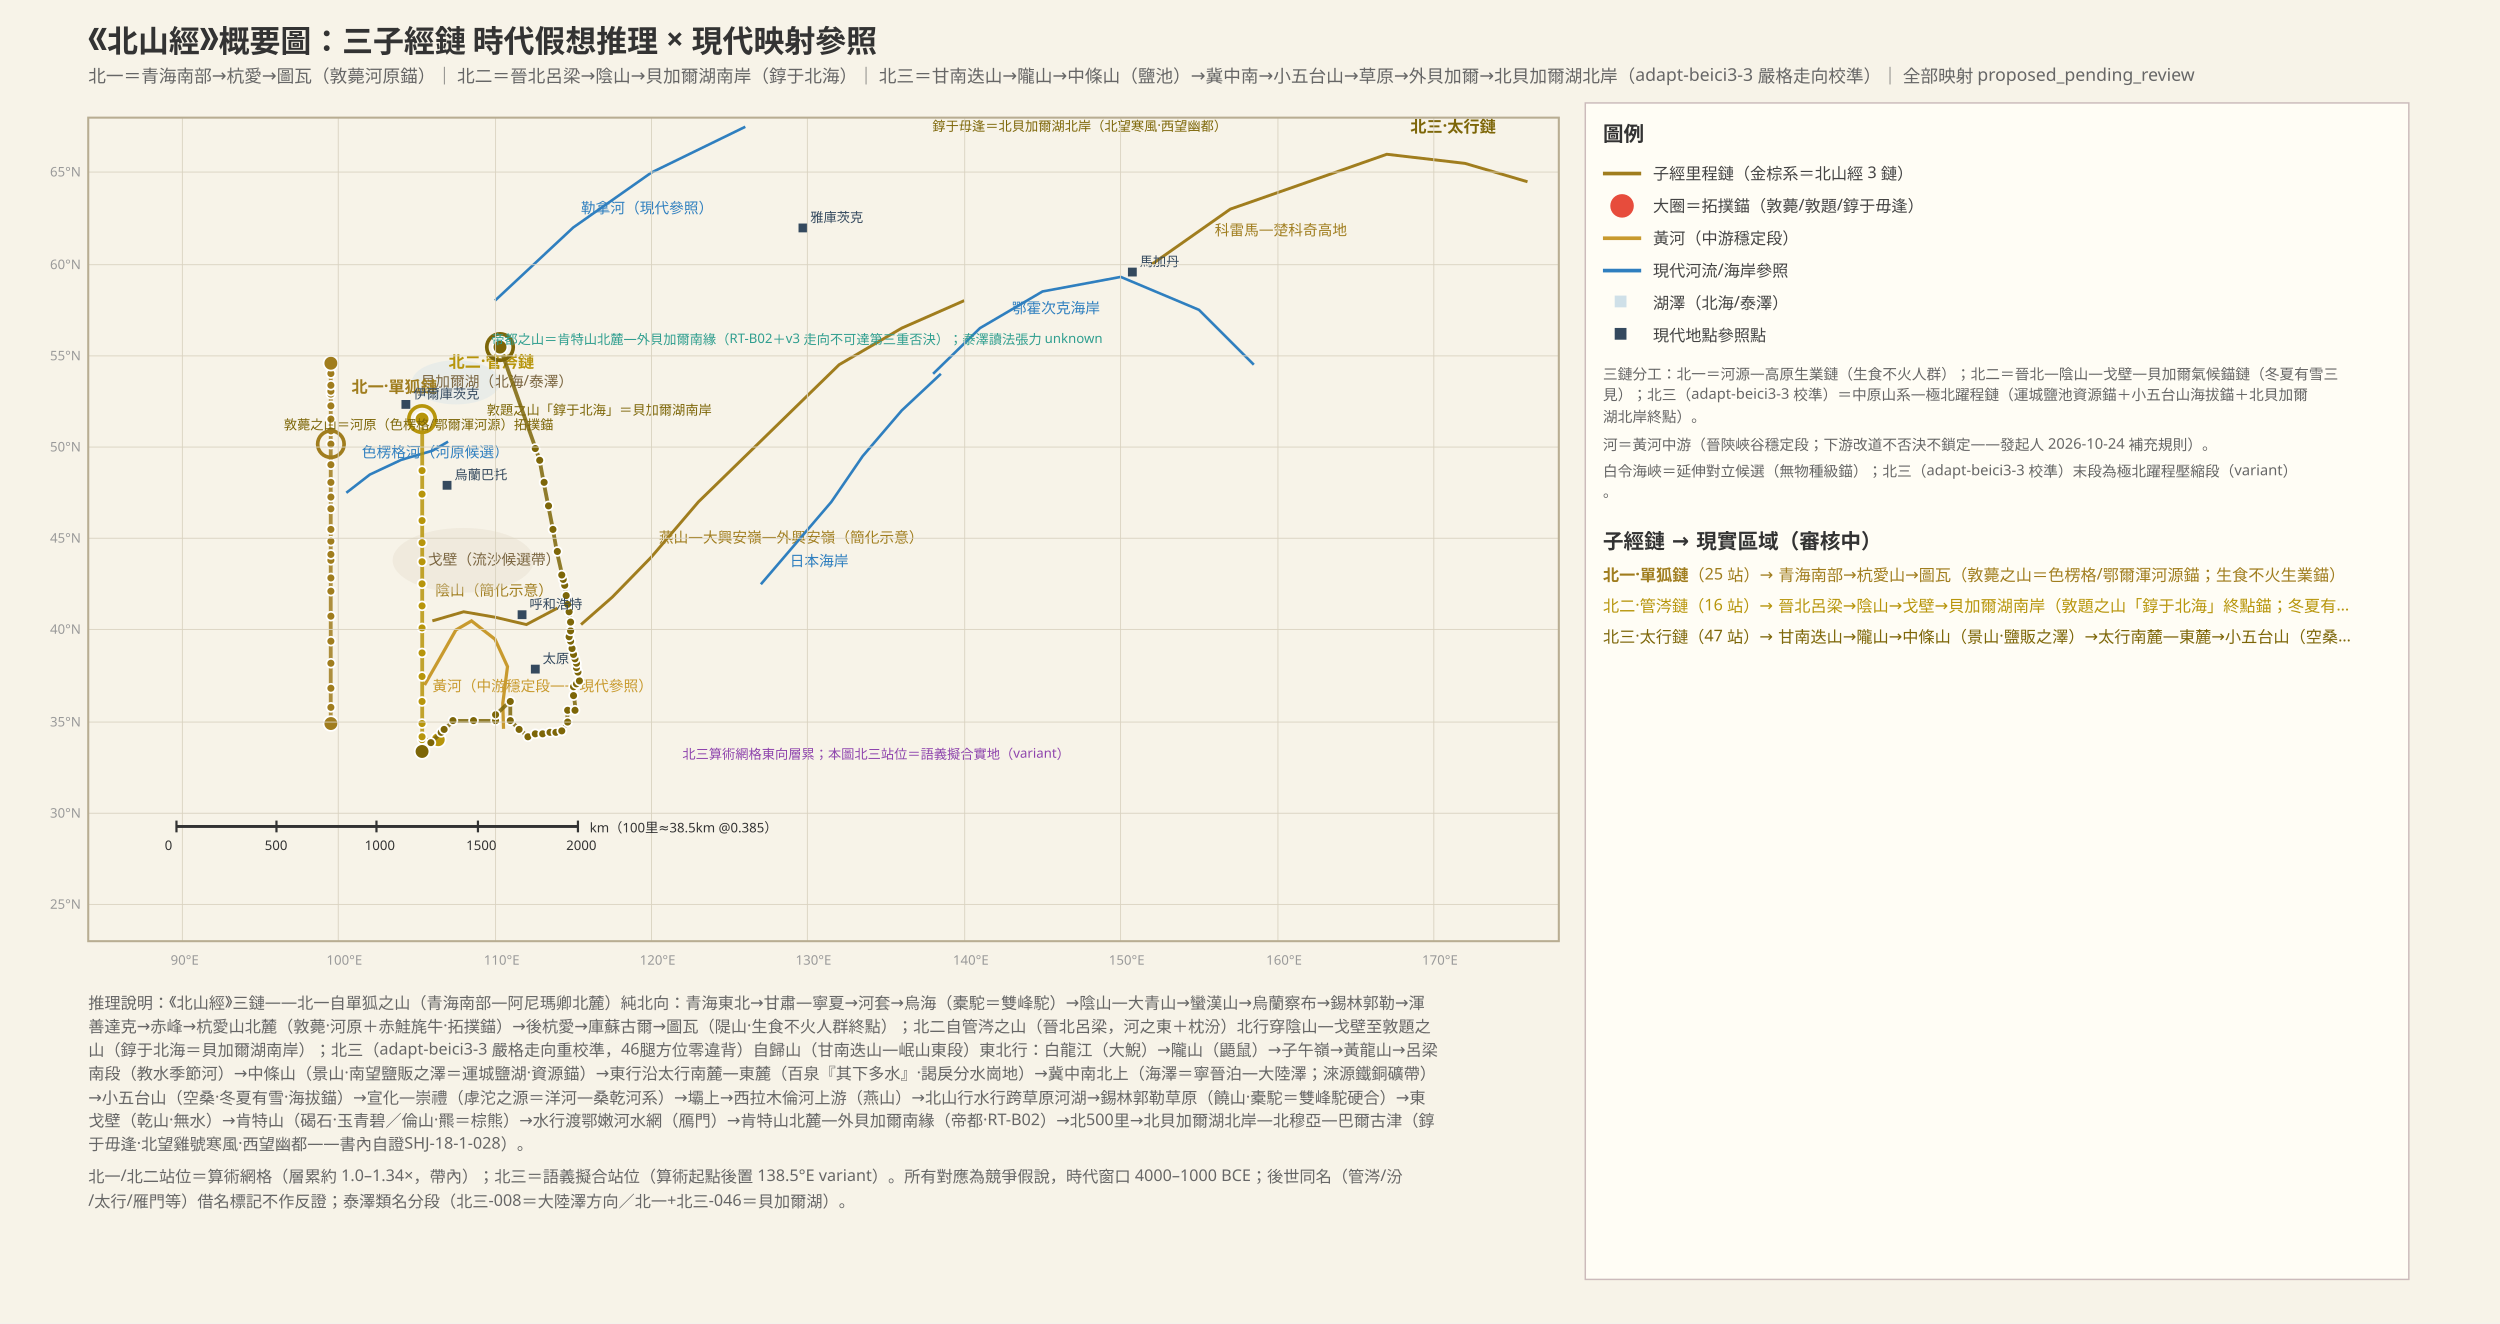
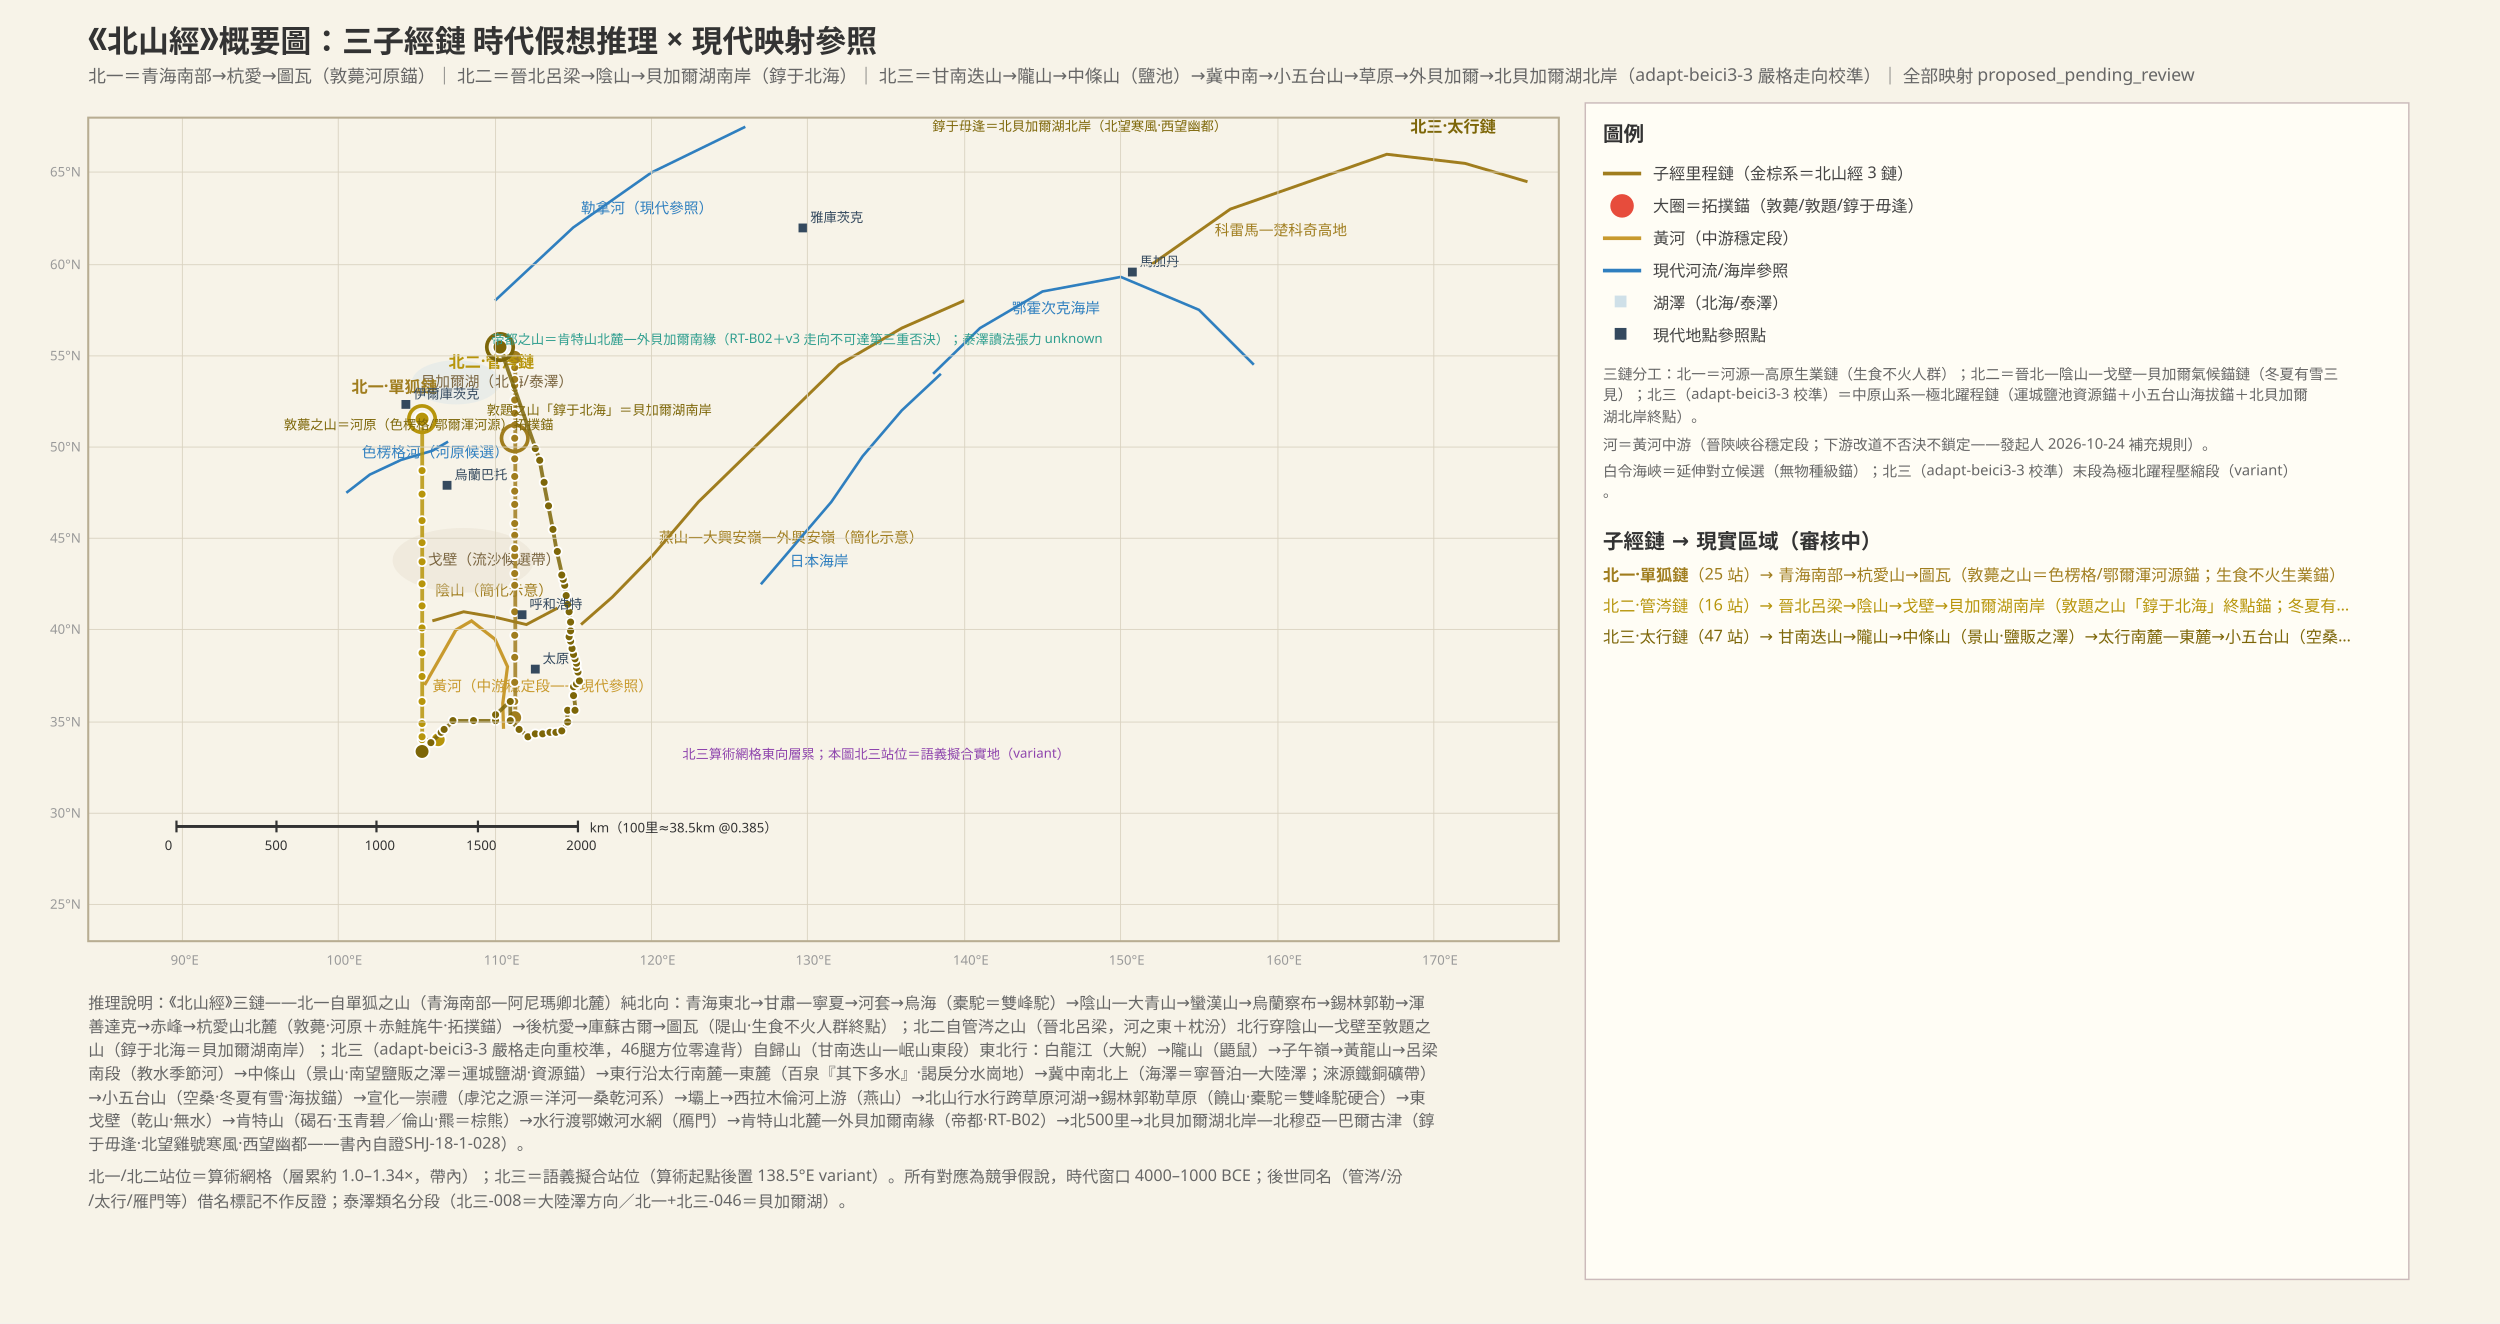
<svg xmlns="http://www.w3.org/2000/svg" width="1700" height="900" font-family="PingFang SC, Hiragino Sans GB, Microsoft YaHei, sans-serif">
  <rect width="1700" height="900" fill="#f7f3e8" />
  <clipPath id="mapclip">
    <rect x="60" y="80" width="1000" height="560" />
  </clipPath>
  <defs>
    <clipPath id="mapclip">
      <rect x="60" y="80" width="1000" height="560" />
    </clipPath>
    <pattern id="sand" width="8" height="8" patternUnits="userSpaceOnUse">
      <rect width="8" height="8" fill="#efe3c0" />
      <circle cx="2" cy="2" r="0.8" fill="#d6b96a" />
      <circle cx="6" cy="6" r="0.8" fill="#d6b96a" />
    </pattern>
  </defs>
  <text x="60" y="34" font-size="21" font-weight="bold" fill="#333">《北山經》概要圖：三子經鏈 時代假想推理 × 現代映射參照</text>
  <text x="60" y="56" font-size="12" fill="#666">北一＝青海南部→杭愛→圖瓦（敦薨河原錨）｜ 北二＝晉北呂梁→陰山→貝加爾湖南岸（錞于北海）｜ 北三＝甘南迭山→隴山→中條山（鹽池）→冀中南→小五台山→草原→外貝加爾→北貝加爾湖北岸（adapt-beici3-3 嚴格走向校準）｜ 全部映射 proposed_pending_review</text>
  <g clip-path="url(#mapclip)">
    <polyline points="288.7,465.8 299.4,447.1 310.0,428.4 320.6,422.2 336.6,434.7 345.1,453.3 341.9,478.2 342.4,495.6" fill="none" stroke="#c89a2e" stroke-width="2.2" />
    <text x="294" y="470" font-size="10" fill="#c89a2e">黃河（中游穩定段——現代參照）</text>
    <polyline points="294.0,422.2 315.3,416.0 336.6,419.7 357.9,424.7 379.1,413.5" fill="none" stroke="#a07d1e" stroke-width="2" />
    <text x="296" y="405" font-size="10" fill="#a07d1e">陰山（簡化示意）</text>
    <polyline points="395.1,424.7 416.4,406.0 443.0,378.7 474.9,341.3 506.8,310.2 538.7,279.1 570.6,248.0 613.2,223.1 655.7,204.4" fill="none" stroke="#a07d1e" stroke-width="2" />
    <text x="448" y="369" font-size="10" fill="#a07d1e">燕山—大興安嶺—外興安嶺（簡化示意）</text>
    <polyline points="235.5,335.1 251.5,322.7 272.8,312.7 294.0,306.5 304.7,300.3" fill="none" stroke="#2f7fbf" stroke-width="1.8" />
    <text x="246" y="311" font-size="10" fill="#2f7fbf">色楞格河（河原候選）</text>
    <polyline points="336.6,204.4 389.8,154.7 443.0,117.3 506.8,86.2" fill="none" stroke="#2f7fbf" stroke-width="1.8" />
    <text x="395" y="145" font-size="10" fill="#2f7fbf">勒拿河（現代參照）</text>
    <polyline points="634.5,254.2 666.4,223.1 708.9,198.2 762.1,188.3 815.3,210.7 852.6,248.0" fill="none" stroke="#2f7fbf" stroke-width="1.8" />
    <text x="688" y="213" font-size="10" fill="#2f7fbf">鄂霍次克海岸</text>
    <polyline points="517.4,397.3 538.7,372.4 565.3,341.3 586.6,310.2 613.2,279.1 639.8,254.2" fill="none" stroke="#2f7fbf" stroke-width="1.8" />
    <text x="537" y="385" font-size="10" fill="#2f7fbf">日本海岸</text>
    <polyline points="783.4,179.6 836.6,142.2 889.8,123.6 943.0,104.9 996.2,111.1 1038.7,123.6" fill="none" stroke="#a07d1e" stroke-width="2" />
    <text x="826" y="160" font-size="10" fill="#a07d1e">科雷馬—楚科奇高地</text>
    <ellipse cx="310" cy="260" rx="30" ry="15" fill="#cfe0e8" opacity="0.35" />
    <text x="286" y="263" font-size="10" fill="#7a6540">貝加爾湖（北海/泰澤）</text>
    <ellipse cx="315" cy="381" rx="48" ry="22" fill="#e2d9c8" opacity="0.35" />
    <text x="291" y="384" font-size="10" fill="#7a6540">戈壁（流沙候選帶）</text>
-     <polyline points="224.9,491.9 224.9,481.1 224.9,468.1 224.9,450.8 224.9,435.8 224.9,419.4 224.9,402.1 224.9,393.4 224.9,381.3 224.9,376.6 224.9,368.0 224.9,360.1 224.9,346.3 224.9,337.7 224.9,327.8 224.9,315.7 224.9,301.8 224.9,293.2 224.9,284.6 224.9,275.9 224.9,268.2 224.9,265.9 224.9,261.7 224.9,253.8 224.9,246.5" fill="none" stroke="#a07d1e" stroke-width="2.6" opacity="0.85" />
-     <circle cx="225" cy="492" r="5" fill="#a07d1e" stroke="#fff" stroke-width="1.2" />
-     <circle cx="225" cy="481" r="3" fill="#a07d1e" stroke="#fff" stroke-width="1.2" />
-     <circle cx="225" cy="468" r="3" fill="#a07d1e" stroke="#fff" stroke-width="1.2" />
-     <circle cx="225" cy="451" r="3" fill="#a07d1e" stroke="#fff" stroke-width="1.2" />
-     <circle cx="225" cy="436" r="3" fill="#a07d1e" stroke="#fff" stroke-width="1.2" />
-     <circle cx="225" cy="419" r="3" fill="#a07d1e" stroke="#fff" stroke-width="1.2" />
-     <circle cx="225" cy="402" r="3" fill="#a07d1e" stroke="#fff" stroke-width="1.2" />
-     <circle cx="225" cy="393" r="3" fill="#a07d1e" stroke="#fff" stroke-width="1.2" />
-     <circle cx="225" cy="381" r="3" fill="#a07d1e" stroke="#fff" stroke-width="1.2" />
-     <circle cx="225" cy="377" r="3" fill="#a07d1e" stroke="#fff" stroke-width="1.2" />
-     <circle cx="225" cy="368" r="3" fill="#a07d1e" stroke="#fff" stroke-width="1.2" />
-     <circle cx="225" cy="360" r="3" fill="#a07d1e" stroke="#fff" stroke-width="1.2" />
-     <circle cx="225" cy="346" r="3" fill="#a07d1e" stroke="#fff" stroke-width="1.2" />
-     <circle cx="225" cy="338" r="3" fill="#a07d1e" stroke="#fff" stroke-width="1.2" />
-     <circle cx="225" cy="328" r="3" fill="#a07d1e" stroke="#fff" stroke-width="1.2" />
-     <circle cx="225" cy="316" r="3" fill="#a07d1e" stroke="#fff" stroke-width="1.2" />
-     <circle cx="225" cy="302" r="3" fill="#a07d1e" stroke="#fff" stroke-width="1.2" />
-     <circle cx="225" cy="293" r="3" fill="#a07d1e" stroke="#fff" stroke-width="1.2" />
-     <circle cx="225" cy="285" r="3" fill="#a07d1e" stroke="#fff" stroke-width="1.2" />
-     <circle cx="225" cy="276" r="3" fill="#a07d1e" stroke="#fff" stroke-width="1.2" />
-     <circle cx="225" cy="268" r="3" fill="#a07d1e" stroke="#fff" stroke-width="1.2" />
-     <circle cx="225" cy="266" r="3" fill="#a07d1e" stroke="#fff" stroke-width="1.2" />
-     <circle cx="225" cy="262" r="3" fill="#a07d1e" stroke="#fff" stroke-width="1.2" />
-     <circle cx="225" cy="254" r="3" fill="#a07d1e" stroke="#fff" stroke-width="1.2" />
-     <circle cx="225" cy="247" r="5" fill="#a07d1e" stroke="#fff" stroke-width="1.2" />
-     <circle cx="225" cy="302" r="9" fill="none" stroke="#a07d1e" stroke-width="2.5" />
+     <polyline points="350.4,488.2 350.4,477.4 350.4,464.4 350.4,447.1 350.4,432.1 350.4,415.6 350.4,398.3 350.4,389.6 350.4,377.5 350.4,372.8 350.4,364.2 350.4,356.4 350.4,342.6 350.4,334.0 350.4,324.0 350.4,312.0 350.4,298.0 350.4,289.4 350.4,280.9 350.4,272.1 350.4,264.4 350.4,262.2 350.4,258.0 350.4,250.1 350.4,242.8" fill="none" stroke="#a07d1e" stroke-width="2.6" opacity="0.85" />
+     <circle cx="350" cy="488" r="5" fill="#a07d1e" stroke="#fff" stroke-width="1.2" />
+     <circle cx="350" cy="477" r="3" fill="#a07d1e" stroke="#fff" stroke-width="1.2" />
+     <circle cx="350" cy="464" r="3" fill="#a07d1e" stroke="#fff" stroke-width="1.2" />
+     <circle cx="350" cy="447" r="3" fill="#a07d1e" stroke="#fff" stroke-width="1.2" />
+     <circle cx="350" cy="432" r="3" fill="#a07d1e" stroke="#fff" stroke-width="1.2" />
+     <circle cx="350" cy="416" r="3" fill="#a07d1e" stroke="#fff" stroke-width="1.2" />
+     <circle cx="350" cy="398" r="3" fill="#a07d1e" stroke="#fff" stroke-width="1.2" />
+     <circle cx="350" cy="390" r="3" fill="#a07d1e" stroke="#fff" stroke-width="1.2" />
+     <circle cx="350" cy="378" r="3" fill="#a07d1e" stroke="#fff" stroke-width="1.2" />
+     <circle cx="350" cy="373" r="3" fill="#a07d1e" stroke="#fff" stroke-width="1.2" />
+     <circle cx="350" cy="364" r="3" fill="#a07d1e" stroke="#fff" stroke-width="1.2" />
+     <circle cx="350" cy="356" r="3" fill="#a07d1e" stroke="#fff" stroke-width="1.2" />
+     <circle cx="350" cy="343" r="3" fill="#a07d1e" stroke="#fff" stroke-width="1.2" />
+     <circle cx="350" cy="334" r="3" fill="#a07d1e" stroke="#fff" stroke-width="1.2" />
+     <circle cx="350" cy="324" r="3" fill="#a07d1e" stroke="#fff" stroke-width="1.2" />
+     <circle cx="350" cy="312" r="3" fill="#a07d1e" stroke="#fff" stroke-width="1.2" />
+     <circle cx="350" cy="298" r="3" fill="#a07d1e" stroke="#fff" stroke-width="1.2" />
+     <circle cx="350" cy="289" r="3" fill="#a07d1e" stroke="#fff" stroke-width="1.2" />
+     <circle cx="350" cy="281" r="3" fill="#a07d1e" stroke="#fff" stroke-width="1.2" />
+     <circle cx="350" cy="272" r="3" fill="#a07d1e" stroke="#fff" stroke-width="1.2" />
+     <circle cx="350" cy="264" r="3" fill="#a07d1e" stroke="#fff" stroke-width="1.2" />
+     <circle cx="350" cy="262" r="3" fill="#a07d1e" stroke="#fff" stroke-width="1.2" />
+     <circle cx="350" cy="258" r="3" fill="#a07d1e" stroke="#fff" stroke-width="1.2" />
+     <circle cx="350" cy="250" r="3" fill="#a07d1e" stroke="#fff" stroke-width="1.2" />
+     <circle cx="350" cy="243" r="5" fill="#a07d1e" stroke="#fff" stroke-width="1.2" />
+     <circle cx="350" cy="298" r="9" fill="none" stroke="#a07d1e" stroke-width="2.5" />
    <text x="239" y="267" font-size="11" font-weight="bold" fill="#a07d1e">北一·單狐鏈</text>
    <polyline points="298.2,503.1 287.1,503.1 287.1,501.0 287.1,492.3 287.1,477.2 287.1,459.9 287.1,443.5 287.1,427.1 287.1,411.9 287.1,396.8 287.1,381.7 287.1,368.7 287.1,353.7 287.1,336.4 287.1,319.9 287.1,285.3" fill="none" stroke="#b7950b" stroke-width="2.6" opacity="0.85" />
    <circle cx="298" cy="503" r="5" fill="#b7950b" stroke="#fff" stroke-width="1.2" />
    <circle cx="287" cy="503" r="3" fill="#b7950b" stroke="#fff" stroke-width="1.2" />
    <circle cx="287" cy="501" r="3" fill="#b7950b" stroke="#fff" stroke-width="1.2" />
    <circle cx="287" cy="492" r="3" fill="#b7950b" stroke="#fff" stroke-width="1.2" />
    <circle cx="287" cy="477" r="3" fill="#b7950b" stroke="#fff" stroke-width="1.2" />
    <circle cx="287" cy="460" r="3" fill="#b7950b" stroke="#fff" stroke-width="1.2" />
    <circle cx="287" cy="444" r="3" fill="#b7950b" stroke="#fff" stroke-width="1.2" />
    <circle cx="287" cy="427" r="3" fill="#b7950b" stroke="#fff" stroke-width="1.2" />
    <circle cx="287" cy="412" r="3" fill="#b7950b" stroke="#fff" stroke-width="1.2" />
    <circle cx="287" cy="397" r="3" fill="#b7950b" stroke="#fff" stroke-width="1.2" />
    <circle cx="287" cy="382" r="3" fill="#b7950b" stroke="#fff" stroke-width="1.2" />
    <circle cx="287" cy="369" r="3" fill="#b7950b" stroke="#fff" stroke-width="1.2" />
    <circle cx="287" cy="354" r="3" fill="#b7950b" stroke="#fff" stroke-width="1.2" />
    <circle cx="287" cy="336" r="3" fill="#b7950b" stroke="#fff" stroke-width="1.2" />
    <circle cx="287" cy="320" r="3" fill="#b7950b" stroke="#fff" stroke-width="1.2" />
    <circle cx="287" cy="285" r="5" fill="#b7950b" stroke="#fff" stroke-width="1.2" />
    <circle cx="287" cy="285" r="9" fill="none" stroke="#b7950b" stroke-width="2.5" />
    <text x="305" y="250" font-size="11" font-weight="bold" fill="#b7950b">北二·管涔鏈</text>
    <polyline points="287.0,510.7 293.4,504.6 299.7,498.4 301.9,496.3 308.3,490.2 321.8,490.2 337.4,490.2 337.4,485.8 347.0,476.7 347.0,489.7 352.6,495.6 358.9,500.6 363.7,499.4 368.5,498.8 373.8,498.1 377.6,497.5 382.3,496.9 385.5,491.3 386.1,483.2 391.4,482.6 390.3,473.2 389.8,467.0 391.9,465.2 394.0,462.7 393.0,457.1 392.4,454.0 391.9,450.8 390.9,447.7 389.8,444.6 388.7,440.9 387.7,435.9 387.1,432.8 388.2,429.1 387.7,422.8 387.1,416.0 386.1,411.0 385.0,404.8 383.9,398.0 382.9,394.2 382.3,391.1 378.6,374.9 376.0,360.0 372.8,343.8 369.6,327.6 366.9,312.7 364.3,305.2 339.8,235.6" fill="none" stroke="#7d6608" stroke-width="2.6" opacity="0.85" />
    <circle cx="287" cy="511" r="5" fill="#7d6608" stroke="#fff" stroke-width="1.2" />
    <circle cx="293" cy="505" r="3" fill="#7d6608" stroke="#fff" stroke-width="1.2" />
    <circle cx="300" cy="498" r="3" fill="#7d6608" stroke="#fff" stroke-width="1.2" />
    <circle cx="302" cy="496" r="3" fill="#7d6608" stroke="#fff" stroke-width="1.2" />
    <circle cx="308" cy="490" r="3" fill="#7d6608" stroke="#fff" stroke-width="1.2" />
    <circle cx="322" cy="490" r="3" fill="#7d6608" stroke="#fff" stroke-width="1.2" />
    <circle cx="337" cy="490" r="3" fill="#7d6608" stroke="#fff" stroke-width="1.2" />
    <circle cx="337" cy="486" r="3" fill="#7d6608" stroke="#fff" stroke-width="1.2" />
    <circle cx="347" cy="477" r="3" fill="#7d6608" stroke="#fff" stroke-width="1.2" />
    <circle cx="347" cy="490" r="3" fill="#7d6608" stroke="#fff" stroke-width="1.2" />
    <circle cx="353" cy="496" r="3" fill="#7d6608" stroke="#fff" stroke-width="1.2" />
    <circle cx="359" cy="501" r="3" fill="#7d6608" stroke="#fff" stroke-width="1.2" />
    <circle cx="364" cy="499" r="3" fill="#7d6608" stroke="#fff" stroke-width="1.2" />
    <circle cx="369" cy="499" r="3" fill="#7d6608" stroke="#fff" stroke-width="1.2" />
    <circle cx="374" cy="498" r="3" fill="#7d6608" stroke="#fff" stroke-width="1.2" />
    <circle cx="378" cy="498" r="3" fill="#7d6608" stroke="#fff" stroke-width="1.2" />
    <circle cx="382" cy="497" r="3" fill="#7d6608" stroke="#fff" stroke-width="1.2" />
    <circle cx="386" cy="491" r="3" fill="#7d6608" stroke="#fff" stroke-width="1.2" />
    <circle cx="386" cy="483" r="3" fill="#7d6608" stroke="#fff" stroke-width="1.2" />
    <circle cx="391" cy="483" r="3" fill="#7d6608" stroke="#fff" stroke-width="1.2" />
    <circle cx="390" cy="473" r="3" fill="#7d6608" stroke="#fff" stroke-width="1.2" />
    <circle cx="390" cy="467" r="3" fill="#7d6608" stroke="#fff" stroke-width="1.2" />
    <circle cx="392" cy="465" r="3" fill="#7d6608" stroke="#fff" stroke-width="1.2" />
    <circle cx="394" cy="463" r="3" fill="#7d6608" stroke="#fff" stroke-width="1.2" />
    <circle cx="393" cy="457" r="3" fill="#7d6608" stroke="#fff" stroke-width="1.2" />
    <circle cx="392" cy="454" r="3" fill="#7d6608" stroke="#fff" stroke-width="1.2" />
    <circle cx="392" cy="451" r="3" fill="#7d6608" stroke="#fff" stroke-width="1.2" />
    <circle cx="391" cy="448" r="3" fill="#7d6608" stroke="#fff" stroke-width="1.2" />
    <circle cx="390" cy="445" r="3" fill="#7d6608" stroke="#fff" stroke-width="1.2" />
    <circle cx="389" cy="441" r="3" fill="#7d6608" stroke="#fff" stroke-width="1.2" />
    <circle cx="388" cy="436" r="3" fill="#7d6608" stroke="#fff" stroke-width="1.2" />
    <circle cx="387" cy="433" r="3" fill="#7d6608" stroke="#fff" stroke-width="1.2" />
    <circle cx="388" cy="429" r="3" fill="#7d6608" stroke="#fff" stroke-width="1.2" />
    <circle cx="388" cy="423" r="3" fill="#7d6608" stroke="#fff" stroke-width="1.2" />
    <circle cx="387" cy="416" r="3" fill="#7d6608" stroke="#fff" stroke-width="1.2" />
    <circle cx="386" cy="411" r="3" fill="#7d6608" stroke="#fff" stroke-width="1.2" />
    <circle cx="385" cy="405" r="3" fill="#7d6608" stroke="#fff" stroke-width="1.2" />
    <circle cx="384" cy="398" r="3" fill="#7d6608" stroke="#fff" stroke-width="1.2" />
    <circle cx="383" cy="394" r="3" fill="#7d6608" stroke="#fff" stroke-width="1.2" />
    <circle cx="382" cy="391" r="3" fill="#7d6608" stroke="#fff" stroke-width="1.2" />
    <circle cx="379" cy="375" r="3" fill="#7d6608" stroke="#fff" stroke-width="1.2" />
    <circle cx="376" cy="360" r="3" fill="#7d6608" stroke="#fff" stroke-width="1.2" />
    <circle cx="373" cy="344" r="3" fill="#7d6608" stroke="#fff" stroke-width="1.2" />
    <circle cx="370" cy="328" r="3" fill="#7d6608" stroke="#fff" stroke-width="1.2" />
    <circle cx="367" cy="313" r="3" fill="#7d6608" stroke="#fff" stroke-width="1.2" />
    <circle cx="364" cy="305" r="3" fill="#7d6608" stroke="#fff" stroke-width="1.2" />
    <circle cx="340" cy="236" r="5" fill="#7d6608" stroke="#fff" stroke-width="1.2" />
    <circle cx="340" cy="236" r="9" fill="none" stroke="#7d6608" stroke-width="2.5" />
    <text x="959" y="90" font-size="11" font-weight="bold" fill="#7d6608">北三·太行鏈</text>
    <text x="193" y="292" font-size="9" fill="#7d6608">敦薨之山＝河原（色楞格/鄂爾渾河源）拓撲錨</text>
    <text x="331" y="282" font-size="9" fill="#7d6608">敦題之山「錞于北海」＝貝加爾湖南岸</text>
    <text x="334" y="234" font-size="9" fill="#2f9e8f">帝都之山＝肯特山北麓—外貝加爾南緣（RT-B02＋v3 走向不可達第三重否決）；泰澤讀法張力 unknown</text>
    <text x="634" y="89" font-size="9" fill="#7d6608">錞于毋逢＝北貝加爾湖北岸（北望寒風·西望幽都）</text>
    <text x="464" y="516" font-size="9" fill="#8e44ad">北三算術網格東向層累；本圖北三站位＝語義擬合實地（variant）</text>
    <rect x="361" y="452" width="6" height="6" fill="#34495e" />
    <text x="369" y="451" font-size="9" fill="#34495e">太原</text>
    <rect x="352" y="415" width="6" height="6" fill="#34495e" />
    <text x="360" y="414" font-size="9" fill="#34495e">呼和浩特</text>
    <rect x="301" y="327" width="6" height="6" fill="#34495e" />
    <text x="309" y="326" font-size="9" fill="#34495e">烏蘭巴托</text>
    <rect x="273" y="272" width="6" height="6" fill="#34495e" />
    <text x="281" y="271" font-size="9" fill="#34495e">伊爾庫茨克</text>
    <rect x="543" y="152" width="6" height="6" fill="#34495e" />
    <text x="551" y="151" font-size="9" fill="#34495e">雅庫茨克</text>
    <rect x="767" y="182" width="6" height="6" fill="#34495e" />
    <text x="775" y="181" font-size="9" fill="#34495e">馬加丹</text>
  </g>
  <line x1="124" y1="640" x2="124" y2="80" stroke="#d9d2c0" stroke-width="0.6" />
  <text x="116" y="656" font-size="9" fill="#999">90°E</text>
  <line x1="230" y1="640" x2="230" y2="80" stroke="#d9d2c0" stroke-width="0.6" />
  <text x="222" y="656" font-size="9" fill="#999">100°E</text>
  <line x1="337" y1="640" x2="337" y2="80" stroke="#d9d2c0" stroke-width="0.6" />
  <text x="329" y="656" font-size="9" fill="#999">110°E</text>
  <line x1="443" y1="640" x2="443" y2="80" stroke="#d9d2c0" stroke-width="0.6" />
  <text x="435" y="656" font-size="9" fill="#999">120°E</text>
  <line x1="549" y1="640" x2="549" y2="80" stroke="#d9d2c0" stroke-width="0.6" />
  <text x="541" y="656" font-size="9" fill="#999">130°E</text>
  <line x1="656" y1="640" x2="656" y2="80" stroke="#d9d2c0" stroke-width="0.6" />
  <text x="648" y="656" font-size="9" fill="#999">140°E</text>
  <line x1="762" y1="640" x2="762" y2="80" stroke="#d9d2c0" stroke-width="0.6" />
  <text x="754" y="656" font-size="9" fill="#999">150°E</text>
  <line x1="869" y1="640" x2="869" y2="80" stroke="#d9d2c0" stroke-width="0.6" />
  <text x="861" y="656" font-size="9" fill="#999">160°E</text>
  <line x1="975" y1="640" x2="975" y2="80" stroke="#d9d2c0" stroke-width="0.6" />
  <text x="967" y="656" font-size="9" fill="#999">170°E</text>
  <line x1="60" y1="615" x2="1060" y2="615" stroke="#d9d2c0" stroke-width="0.6" />
  <text x="34" y="618" font-size="9" fill="#999">25°N</text>
  <line x1="60" y1="553" x2="1060" y2="553" stroke="#d9d2c0" stroke-width="0.6" />
  <text x="34" y="556" font-size="9" fill="#999">30°N</text>
  <line x1="60" y1="491" x2="1060" y2="491" stroke="#d9d2c0" stroke-width="0.6" />
  <text x="34" y="494" font-size="9" fill="#999">35°N</text>
  <line x1="60" y1="428" x2="1060" y2="428" stroke="#d9d2c0" stroke-width="0.6" />
  <text x="34" y="431" font-size="9" fill="#999">40°N</text>
  <line x1="60" y1="366" x2="1060" y2="366" stroke="#d9d2c0" stroke-width="0.6" />
  <text x="34" y="369" font-size="9" fill="#999">45°N</text>
  <line x1="60" y1="304" x2="1060" y2="304" stroke="#d9d2c0" stroke-width="0.6" />
  <text x="34" y="307" font-size="9" fill="#999">50°N</text>
  <line x1="60" y1="242" x2="1060" y2="242" stroke="#d9d2c0" stroke-width="0.6" />
  <text x="34" y="245" font-size="9" fill="#999">55°N</text>
  <line x1="60" y1="180" x2="1060" y2="180" stroke="#d9d2c0" stroke-width="0.6" />
  <text x="34" y="183" font-size="9" fill="#999">60°N</text>
  <line x1="60" y1="117" x2="1060" y2="117" stroke="#d9d2c0" stroke-width="0.6" />
  <text x="34" y="120" font-size="9" fill="#999">65°N</text>
  <rect x="60" y="80" width="1000" height="560" fill="none" stroke="#b8ad92" stroke-width="1.4" />
  <line x1="120" y1="562" x2="393" y2="562" stroke="#333" stroke-width="2" />
  <line x1="120" y1="558" x2="120" y2="566" stroke="#333" stroke-width="1.5" />
  <text x="112" y="578" font-size="9" fill="#333">0</text>
  <line x1="188" y1="558" x2="188" y2="566" stroke="#333" stroke-width="1.5" />
  <text x="180" y="578" font-size="9" fill="#333">500</text>
  <line x1="256" y1="558" x2="256" y2="566" stroke="#333" stroke-width="1.5" />
  <text x="248" y="578" font-size="9" fill="#333">1000</text>
  <line x1="325" y1="558" x2="325" y2="566" stroke="#333" stroke-width="1.5" />
  <text x="317" y="578" font-size="9" fill="#333">1500</text>
  <line x1="393" y1="558" x2="393" y2="566" stroke="#333" stroke-width="1.5" />
  <text x="385" y="578" font-size="9" fill="#333">2000</text>
  <text x="401" y="566" font-size="9" fill="#333">km（100里≈38.5km @0.385）</text>
  <rect x="1078" y="70" width="560" height="800" fill="#fffdf5" stroke="#cbb" />
  <text x="1090" y="96" font-size="14" font-weight="bold" fill="#333">圖例</text>
  <line x1="1090" y1="118" x2="1116" y2="118" stroke="#a07d1e" stroke-width="2.5" />
  <text x="1124" y="122" font-size="11" fill="#444">子經里程鏈（金棕系＝北山經 3 鏈）</text>
  <circle cx="1103" cy="140" r="8" fill="#e74c3c" />
  <text x="1124" y="144" font-size="11" fill="#444">大圈＝拓撲錨（敦薨/敦題/錞于毋逢）</text>
  <line x1="1090" y1="162" x2="1116" y2="162" stroke="#c89a2e" stroke-width="2.5" />
  <text x="1124" y="166" font-size="11" fill="#444">黃河（中游穩定段）</text>
  <line x1="1090" y1="184" x2="1116" y2="184" stroke="#2f7fbf" stroke-width="2.5" />
  <text x="1124" y="188" font-size="11" fill="#444">現代河流/海岸參照</text>
  <rect x="1098" y="201" width="8" height="8" fill="#cfe0e8" />
  <text x="1124" y="210" font-size="11" fill="#444">湖澤（北海/泰澤）</text>
  <rect x="1098" y="223" width="8" height="8" fill="#34495e" />
  <text x="1124" y="232" font-size="11" fill="#444">現代地點參照點</text>
  <text x="1090" y="258" font-size="10" fill="#666">三鏈分工：北一＝河源—高原生業鏈（生食不火人群）；北二＝晉北—陰山—戈壁—貝加爾氣候錨鏈（冬夏有雪三</text>
  <text x="1090" y="272" font-size="10" fill="#666">見）；北三（adapt-beici3-3 校準）＝中原山系—極北躍程鏈（運城鹽池資源錨＋小五台山海拔錨＋北貝加爾</text>
  <text x="1090" y="287" font-size="10" fill="#666">湖北岸終點）。</text>
  <text x="1090" y="306" font-size="10" fill="#666">河＝黃河中游（晉陝峽谷穩定段；下游改道不否決不鎖定——發起人 2026-10-24 補充規則）。</text>
  <text x="1090" y="324" font-size="10" fill="#666">白令海峽＝延伸對立候選（無物種級錨）；北三（adapt-beici3-3 校準）末段為極北躍程壓縮段（variant）</text>
  <text x="1090" y="338" font-size="10" fill="#666">。</text>
  <text x="1090" y="373.0" font-size="14" font-weight="bold" fill="#333">子經鏈 → 現實區域（審核中）</text>
  <text x="1090" y="395" font-size="11" fill="#a07d1e">
    <tspan font-weight="bold">北一·單狐鏈</tspan>（25 站）→ 青海南部→杭愛山→圖瓦（敦薨之山＝色楞格/鄂爾渾河源錨；生食不火生業錨）</text>
  <text x="1090" y="416" font-size="11" fill="#b7950b">北二·管涔鏈（16 站）→ 晉北呂梁→陰山→戈壁→貝加爾湖南岸（敦題之山「錞于北海」終點錨；冬夏有…</text>
  <text x="1090" y="437" font-size="11" fill="#7d6608">北三·太行鏈（47 站）→ 甘南迭山→隴山→中條山（景山·鹽販之澤）→太行南麓—東麓→小五台山（空桑…</text>
  <text x="60" y="686" font-size="11" fill="#666">推理說明：《北山經》三鏈——北一自單狐之山（青海南部—阿尼瑪卿北麓）純北向：青海東北→甘肅—寧夏→河套→烏海（橐駝＝雙峰駝）→陰山—大青山→蠻漢山→烏蘭察布→錫林郭勒→渾</text>
  <text x="60" y="702" font-size="11" fill="#666">善達克→赤峰→杭愛山北麓（敦薨·河原＋赤鮭旄牛·拓撲錨）→後杭愛→庫蘇古爾→圖瓦（隄山·生食不火人群終點）；北二自管涔之山（晉北呂梁，河之東＋枕汾）北行穿陰山—戈壁至敦題之</text>
  <text x="60" y="718" font-size="11" fill="#666">山（錞于北海＝貝加爾湖南岸）；北三（adapt-beici3-3 嚴格走向重校準，46腿方位零違背）自歸山（甘南迭山—岷山東段）東北行：白龍江（大鯢）→隴山（鼯鼠）→子午嶺→黃龍山→呂梁</text>
  <text x="60" y="734" font-size="11" fill="#666">南段（教水季節河）→中條山（景山·南望鹽販之澤＝運城鹽湖·資源錨）→東行沿太行南麓—東麓（百泉『其下多水』·謁戾分水崗地）→冀中南北上（海澤＝寧晉泊—大陸澤；淶源鐵銅礦帶）</text>
  <text x="60" y="750" font-size="11" fill="#666">→小五台山（空桑·冬夏有雪·海拔錨）→宣化—崇禮（虖沱之源＝洋河—桑乾河系）→壩上→西拉木倫河上游（燕山）→北山行水行跨草原河湖→錫林郭勒草原（饒山·橐駝＝雙峰駝硬合）→東</text>
  <text x="60" y="766" font-size="11" fill="#666">戈壁（乾山·無水）→肯特山（碣石·玉青碧／倫山·羆＝棕熊）→水行渡鄂嫩河水網（鴈門）→肯特山北麓—外貝加爾南緣（帝都·RT-B02）→北500里→北貝加爾湖北岸—北穆亞—巴爾古津（錞</text>
  <text x="60" y="782" font-size="11" fill="#666">于毋逢·北望雞號寒風·西望幽都——書內自證SHJ-18-1-028）。</text>
  <text x="60" y="804" font-size="11" fill="#666">北一/北二站位＝算術網格（層累約 1.0–1.34×，帶內）；北三＝語義擬合站位（算術起點後置 138.5°E variant）。所有對應為競爭假說，時代窗口 4000–1000 BCE；後世同名（管涔/汾</text>
  <text x="60" y="820" font-size="11" fill="#666">/太行/雁門等）借名標記不作反證；泰澤類名分段（北三-008＝大陸澤方向／北一+北三-046＝貝加爾湖）。</text>
</svg>
